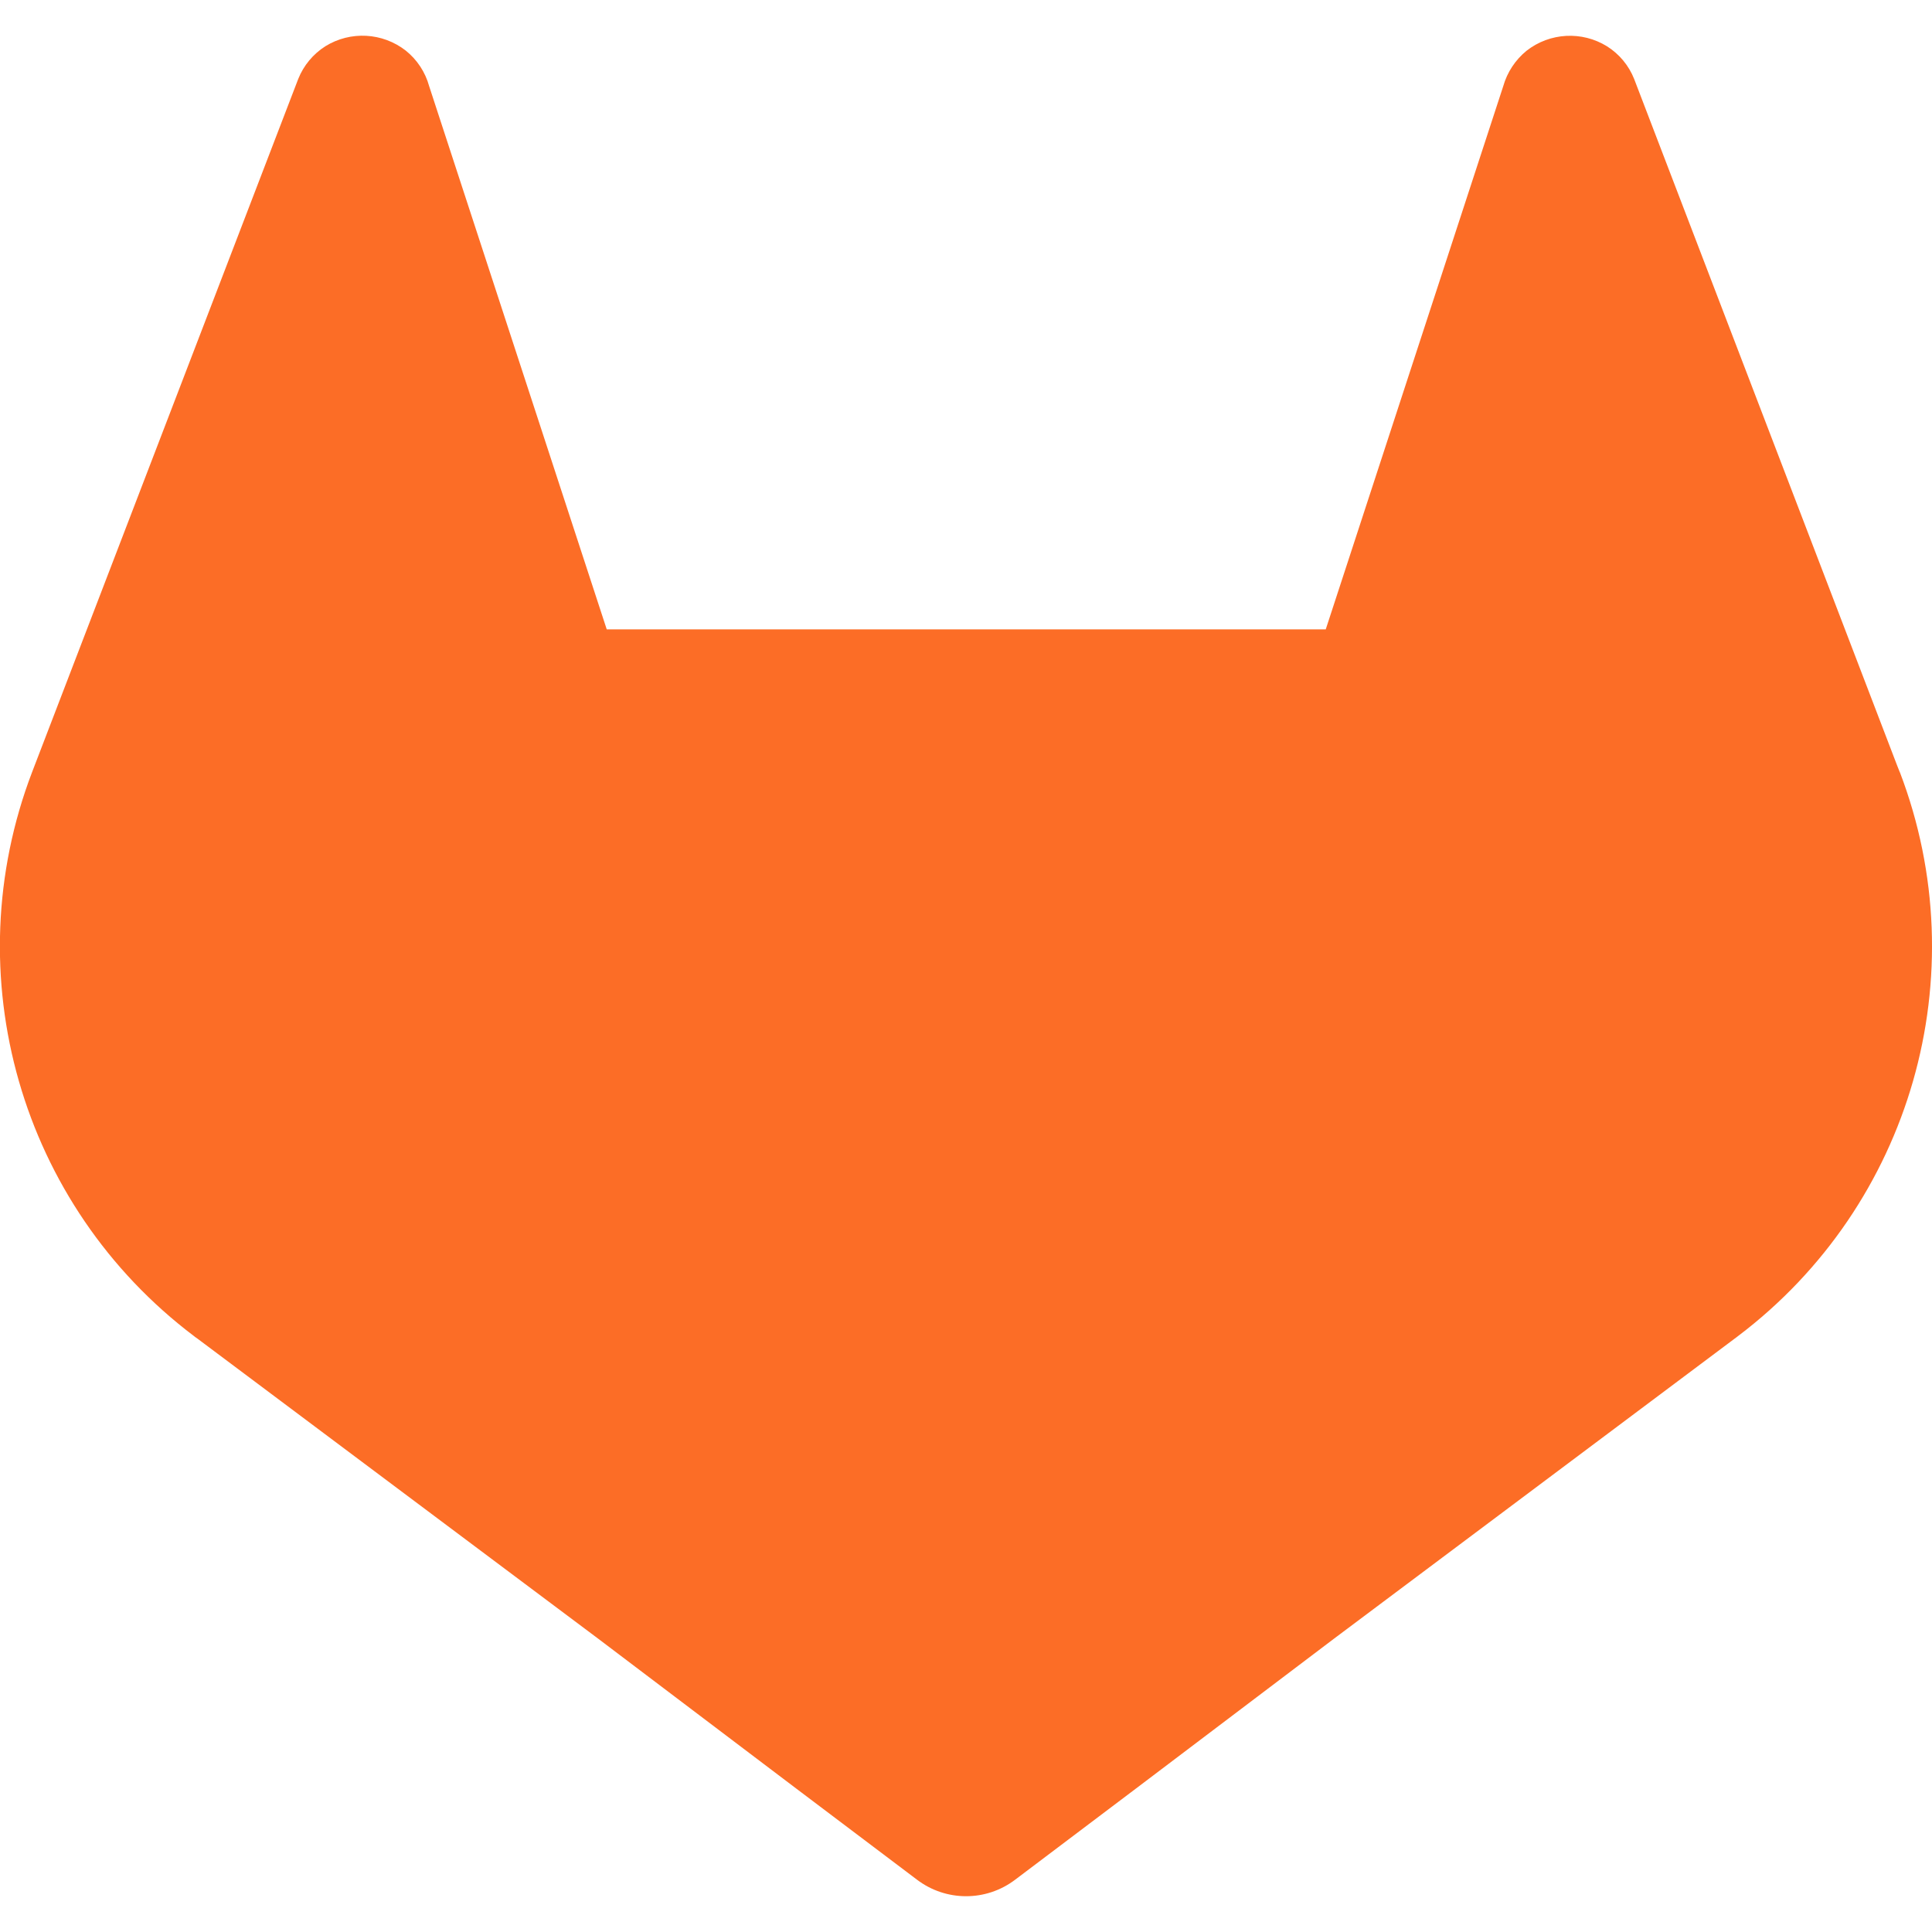
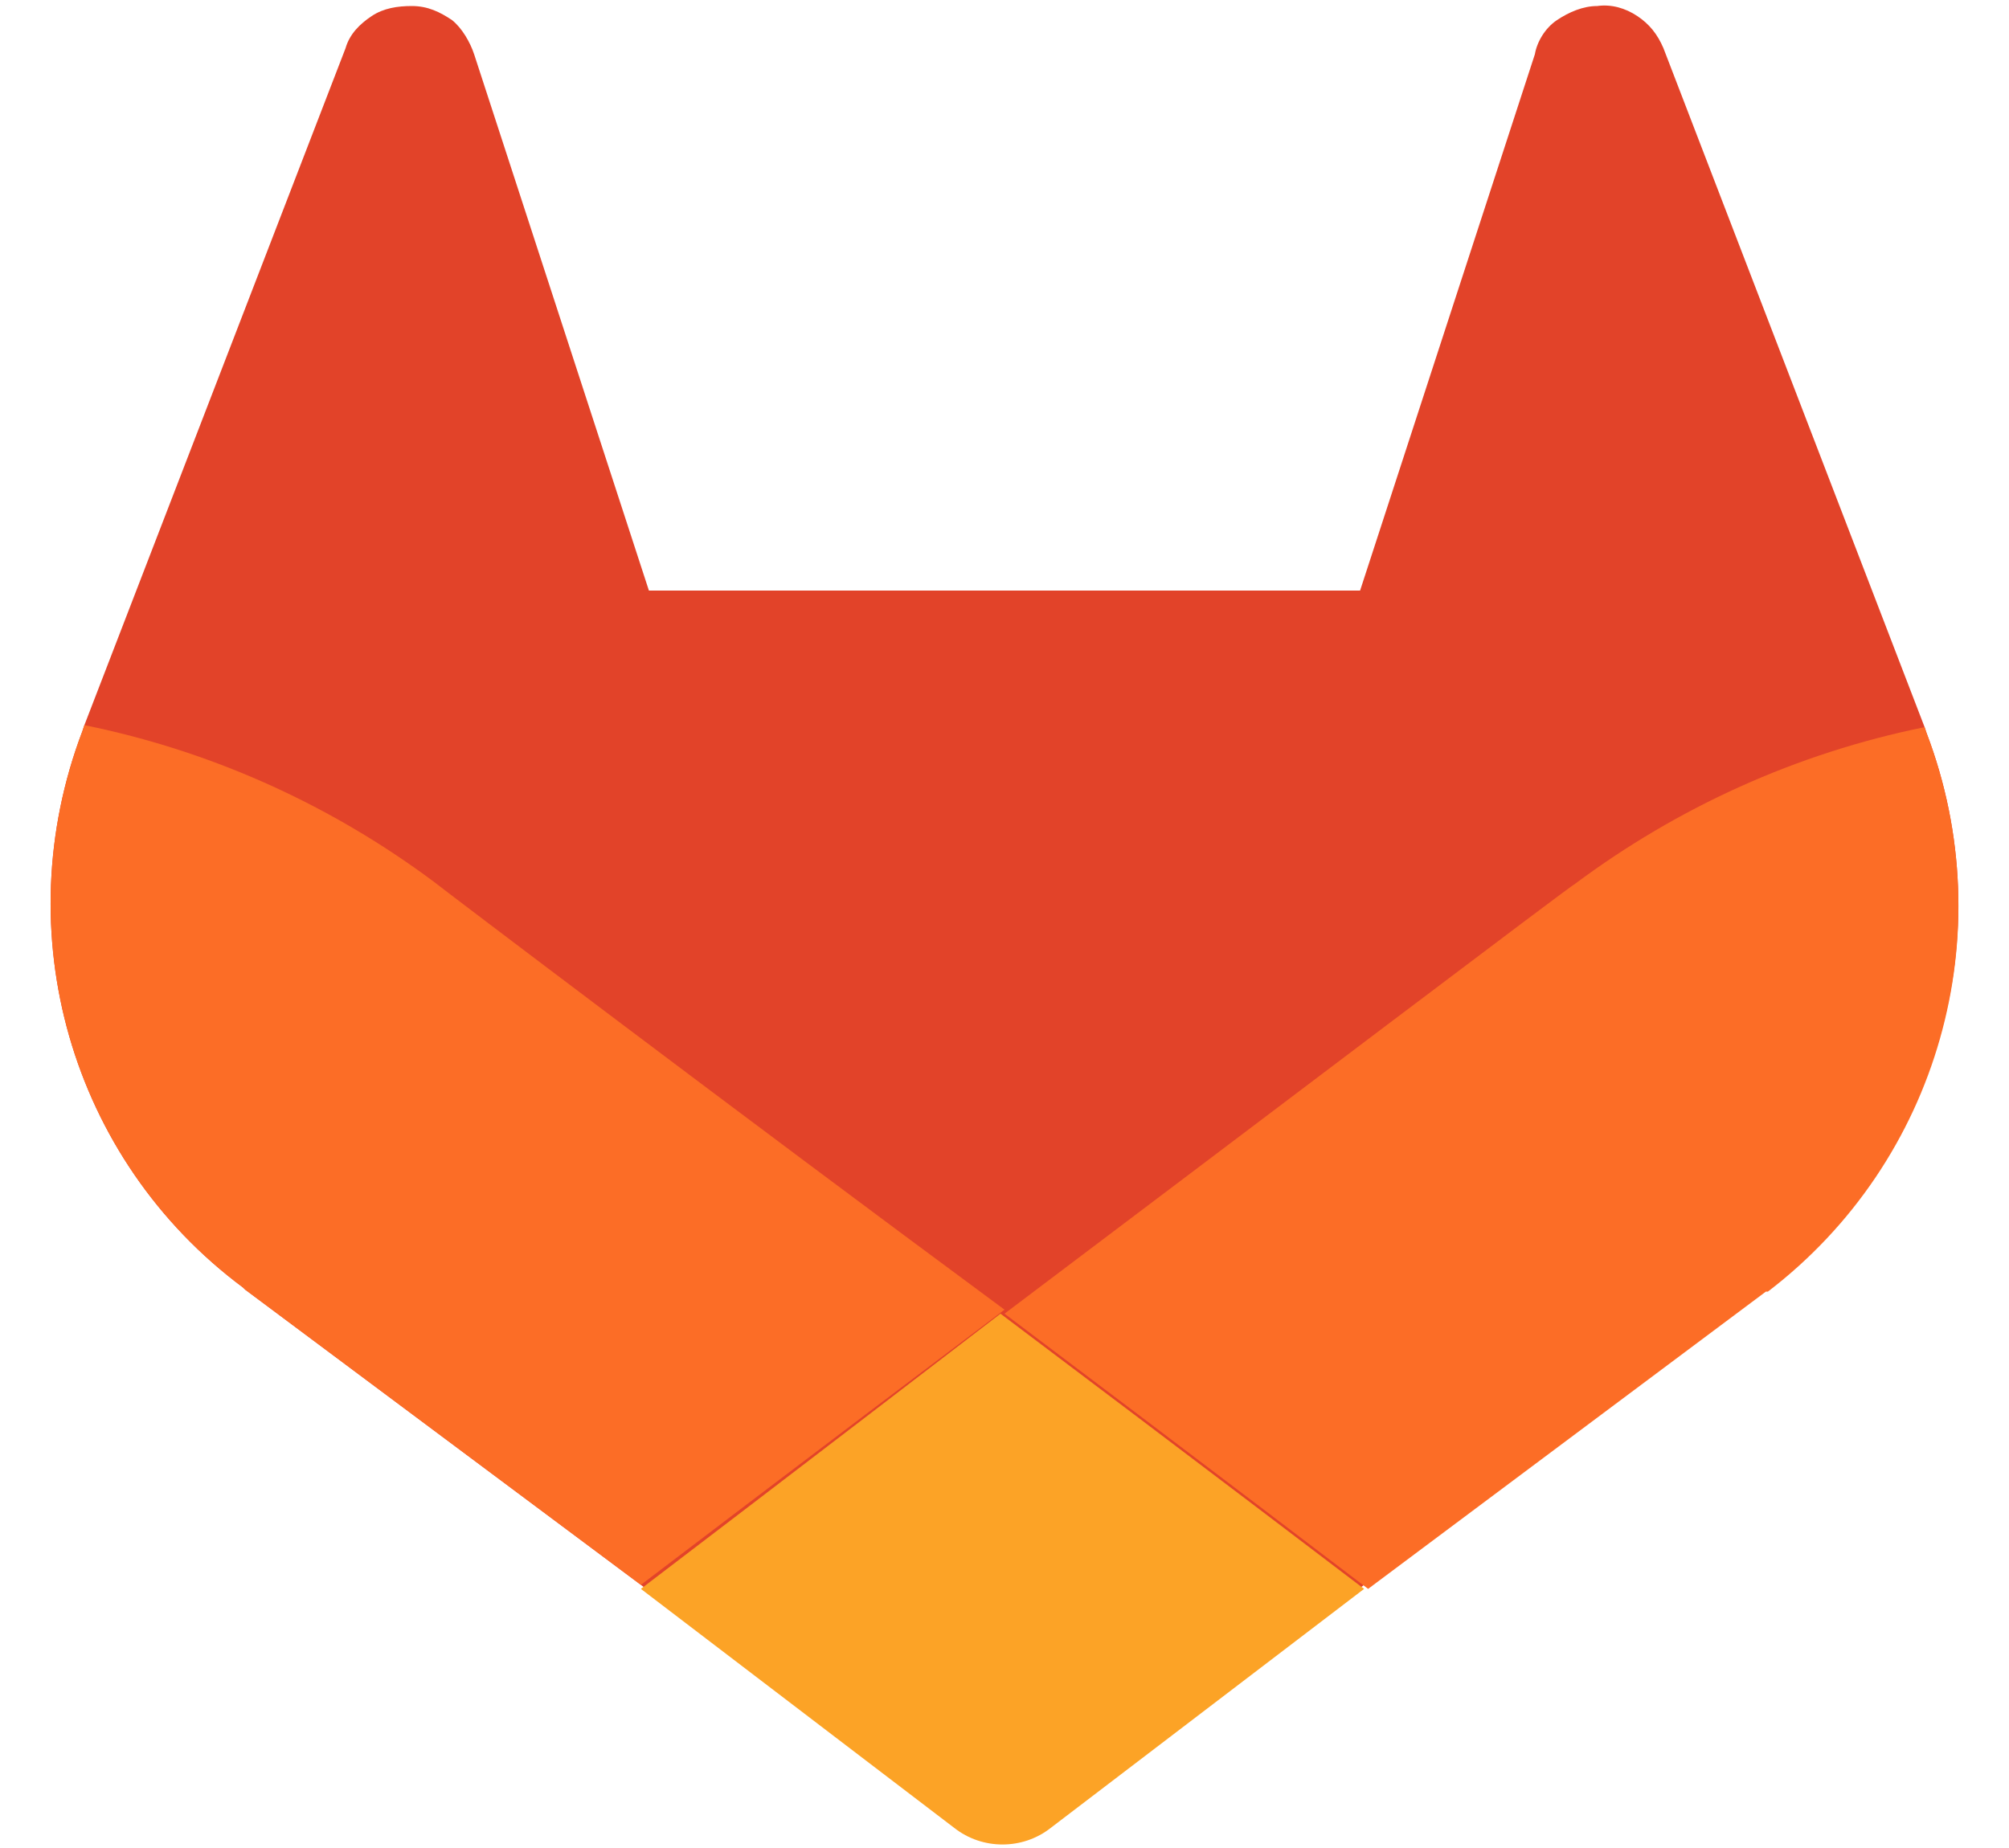
- <svg xmlns="http://www.w3.org/2000/svg" viewBox="0 0 24 24" fill="none">
-   <path d="m23.6 9.593-.034-.086L20.3.981a.851.851 0 0 0-.336-.405.875.875 0 0 0-1.0.054.875.875 0 0 0-.29.44l-2.205 6.748H7.537l-2.206-6.748a.857.857 0 0 0-.29-.441.875.875 0 0 0-1-.054.859.859 0 0 0-.336.405L.433 9.502l-.033.086a6.066 6.066 0 0 0 2.012 7.011l.011.009.03.021 4.976 3.726 2.462 1.863 1.5 1.132a1.008 1.008 0 0 0 1.22 0l1.5-1.132 2.462-1.863 5.006-3.749.013-.01a6.068 6.068 0 0 0 2.009-7.003z" fill="#FC6D26" />
+ <svg xmlns="http://www.w3.org/2000/svg" viewBox="0 0 100 92" fill="none">
+   <path fill="#E24329" d="M95.9,36.5l-0.1-0.3L82.8,2.4c-0.3-0.7-0.7-1.2-1.3-1.6c-0.6-0.4-1.3-0.6-2-0.5c-0.7,0-1.4,0.3-2,0.7c-0.6,0.4-1,1.1-1.1,1.7l-8.7,26.7H32.3L23.6,2.7C23.4,2.1,23,1.4,22.5,1c-0.6-0.4-1.2-0.7-2-0.7c-0.7,0-1.4,0.1-2,0.5c-0.6,0.4-1.1,0.9-1.3,1.6L4.2,36.1l-0.1,0.3c-3.8,10-0.6,21.3,8,27.7c0,0,0,0,0,0l0.1,0.1l19.7,14.7l9.7,7.4l5.9,4.5c1.4,1.1,3.4,1.1,4.8,0l5.9-4.5l9.7-7.4l19.8-14.8c0,0,0,0,0.1,0C96.5,57.8,99.7,46.5,95.9,36.5z" />
+   <path fill="#FC6D26" d="M95.9,36.5l-0.1-0.3c-6.4,1.3-12.3,4-17.4,7.8C78.3,44,63,55.6,50,65.4c9.7,7.3,18.1,13.7,18.1,13.7l19.8-14.8c0,0,0,0,0.1,0C96.5,57.8,99.7,46.5,95.9,36.5z" />
+   <path fill="#FCA326" d="M31.9,79.1l9.7,7.4l5.9,4.5c1.4,1.1,3.4,1.1,4.8,0l5.9-4.5l9.7-7.4c0,0-8.4-6.4-18.1-13.7C40.3,72.7,31.9,79.1,31.9,79.1z" />
+   <path fill="#FC6D26" d="M21.6,43.9c-5.1-3.8-11-6.5-17.4-7.8l-0.1,0.3c-3.8,10-0.6,21.3,8,27.7c0,0,0,0,0,0l0.1,0.1l19.7,14.7c0,0,8.4-6.4,18.1-13.7C37,55.6,21.7,44,21.6,43.9z" />
</svg>
